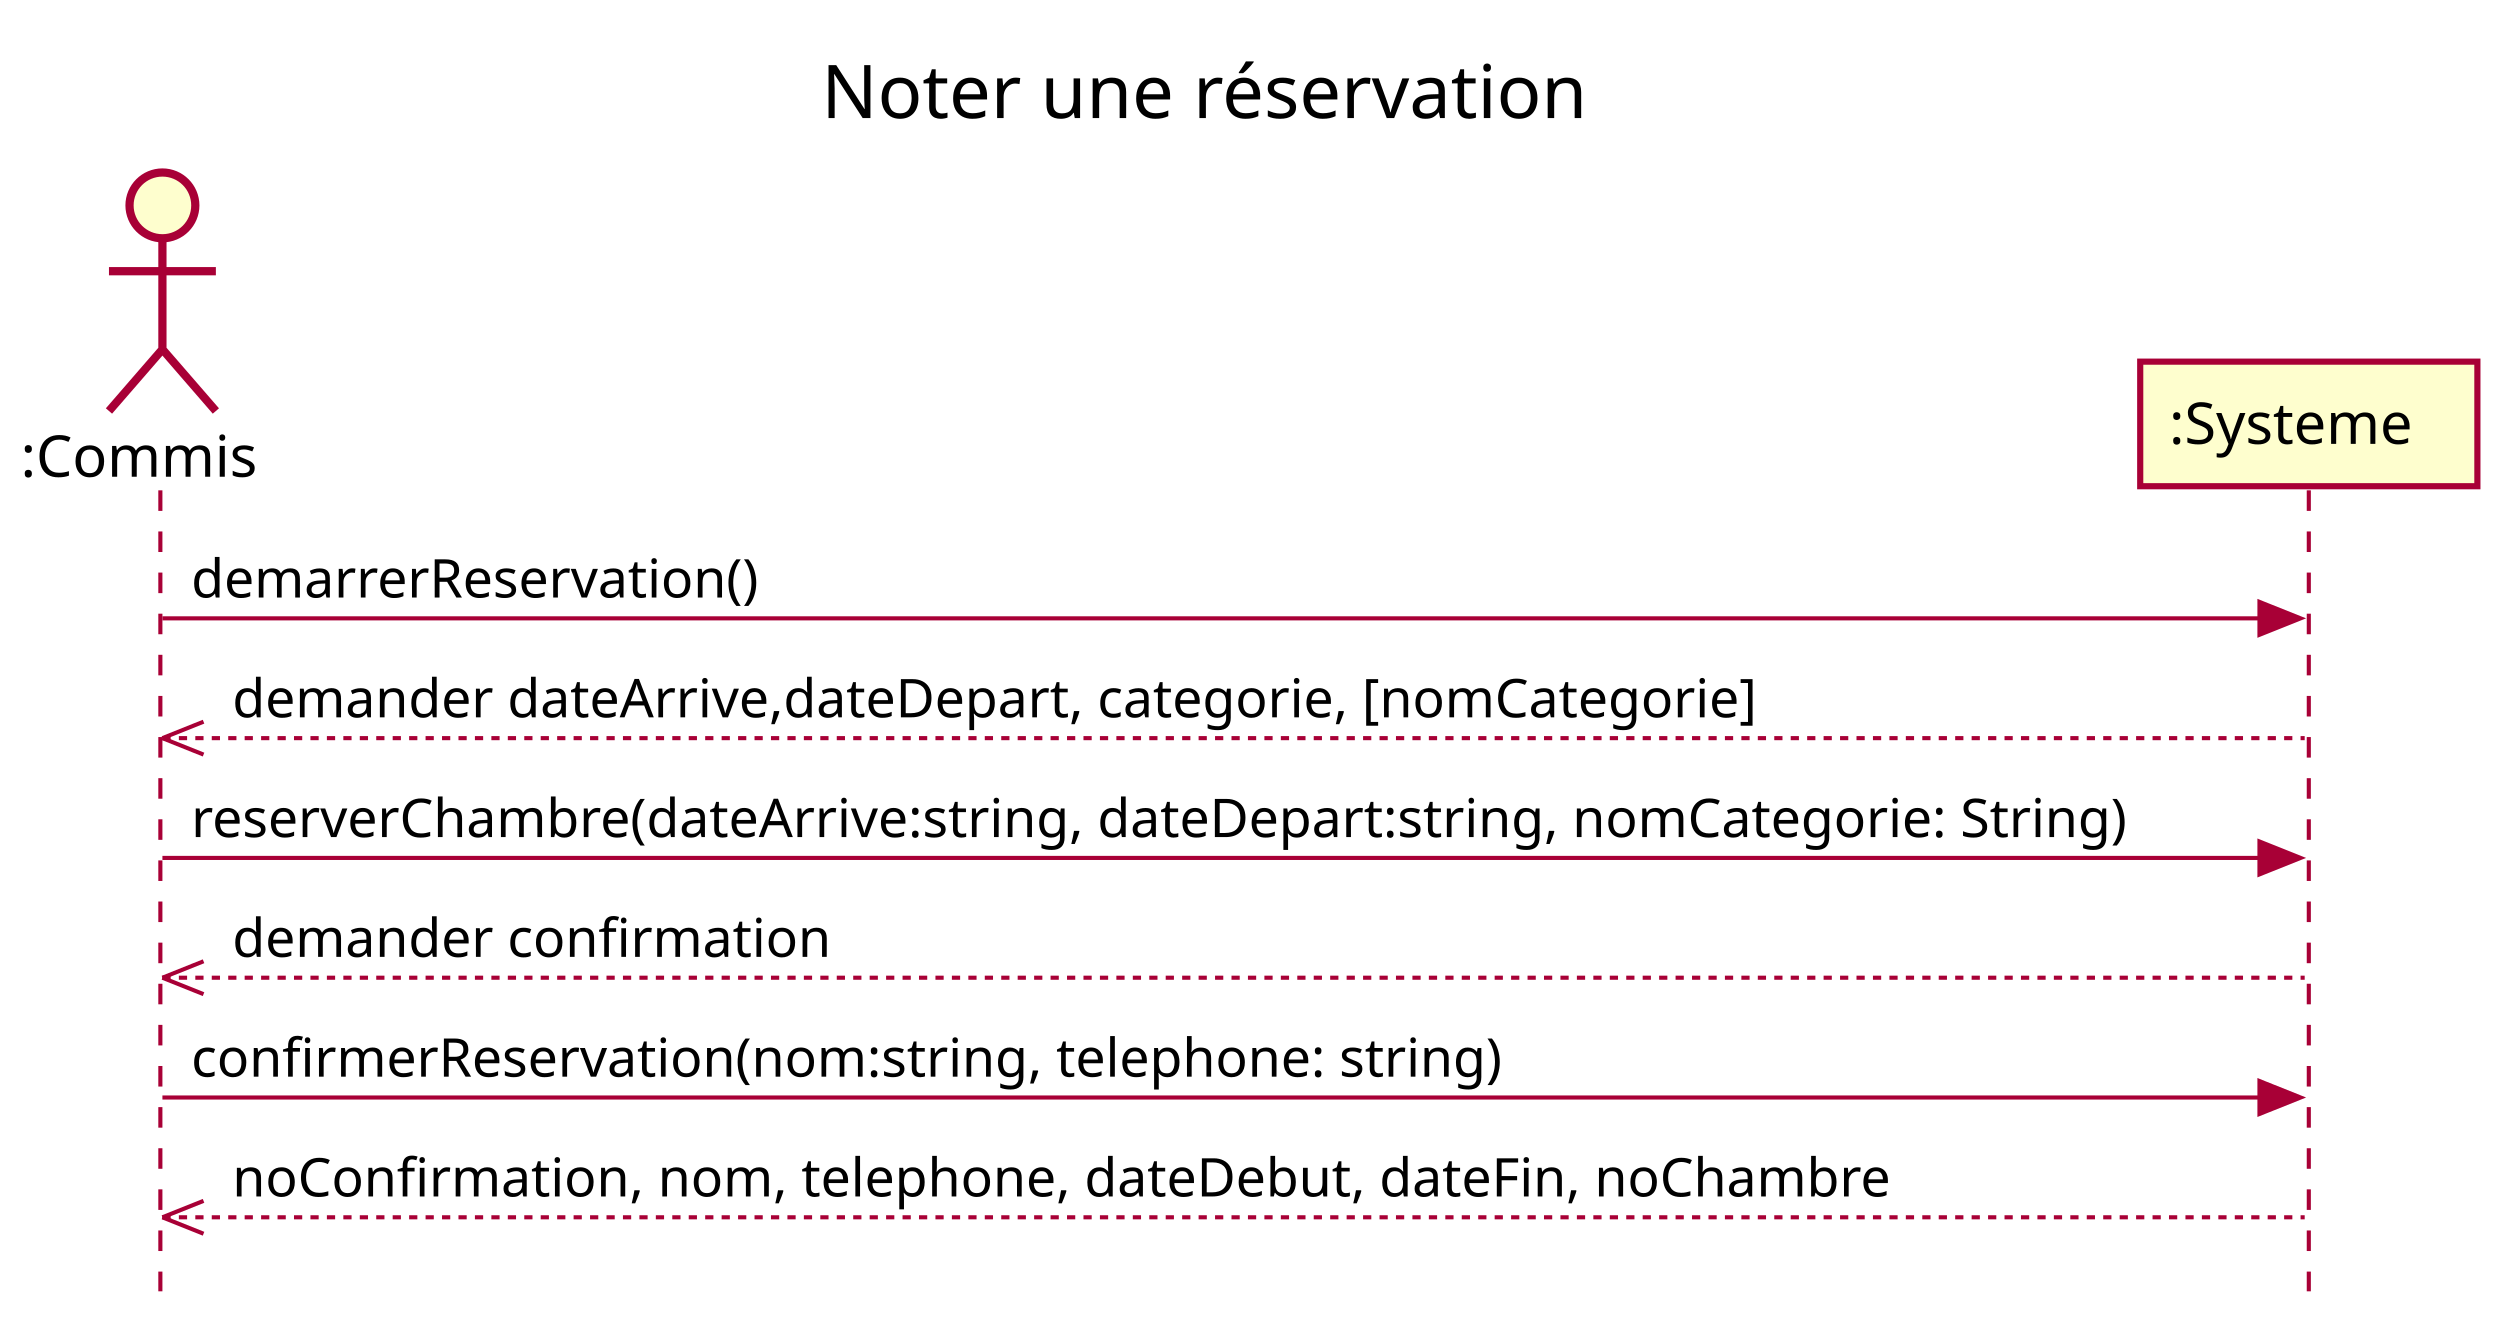
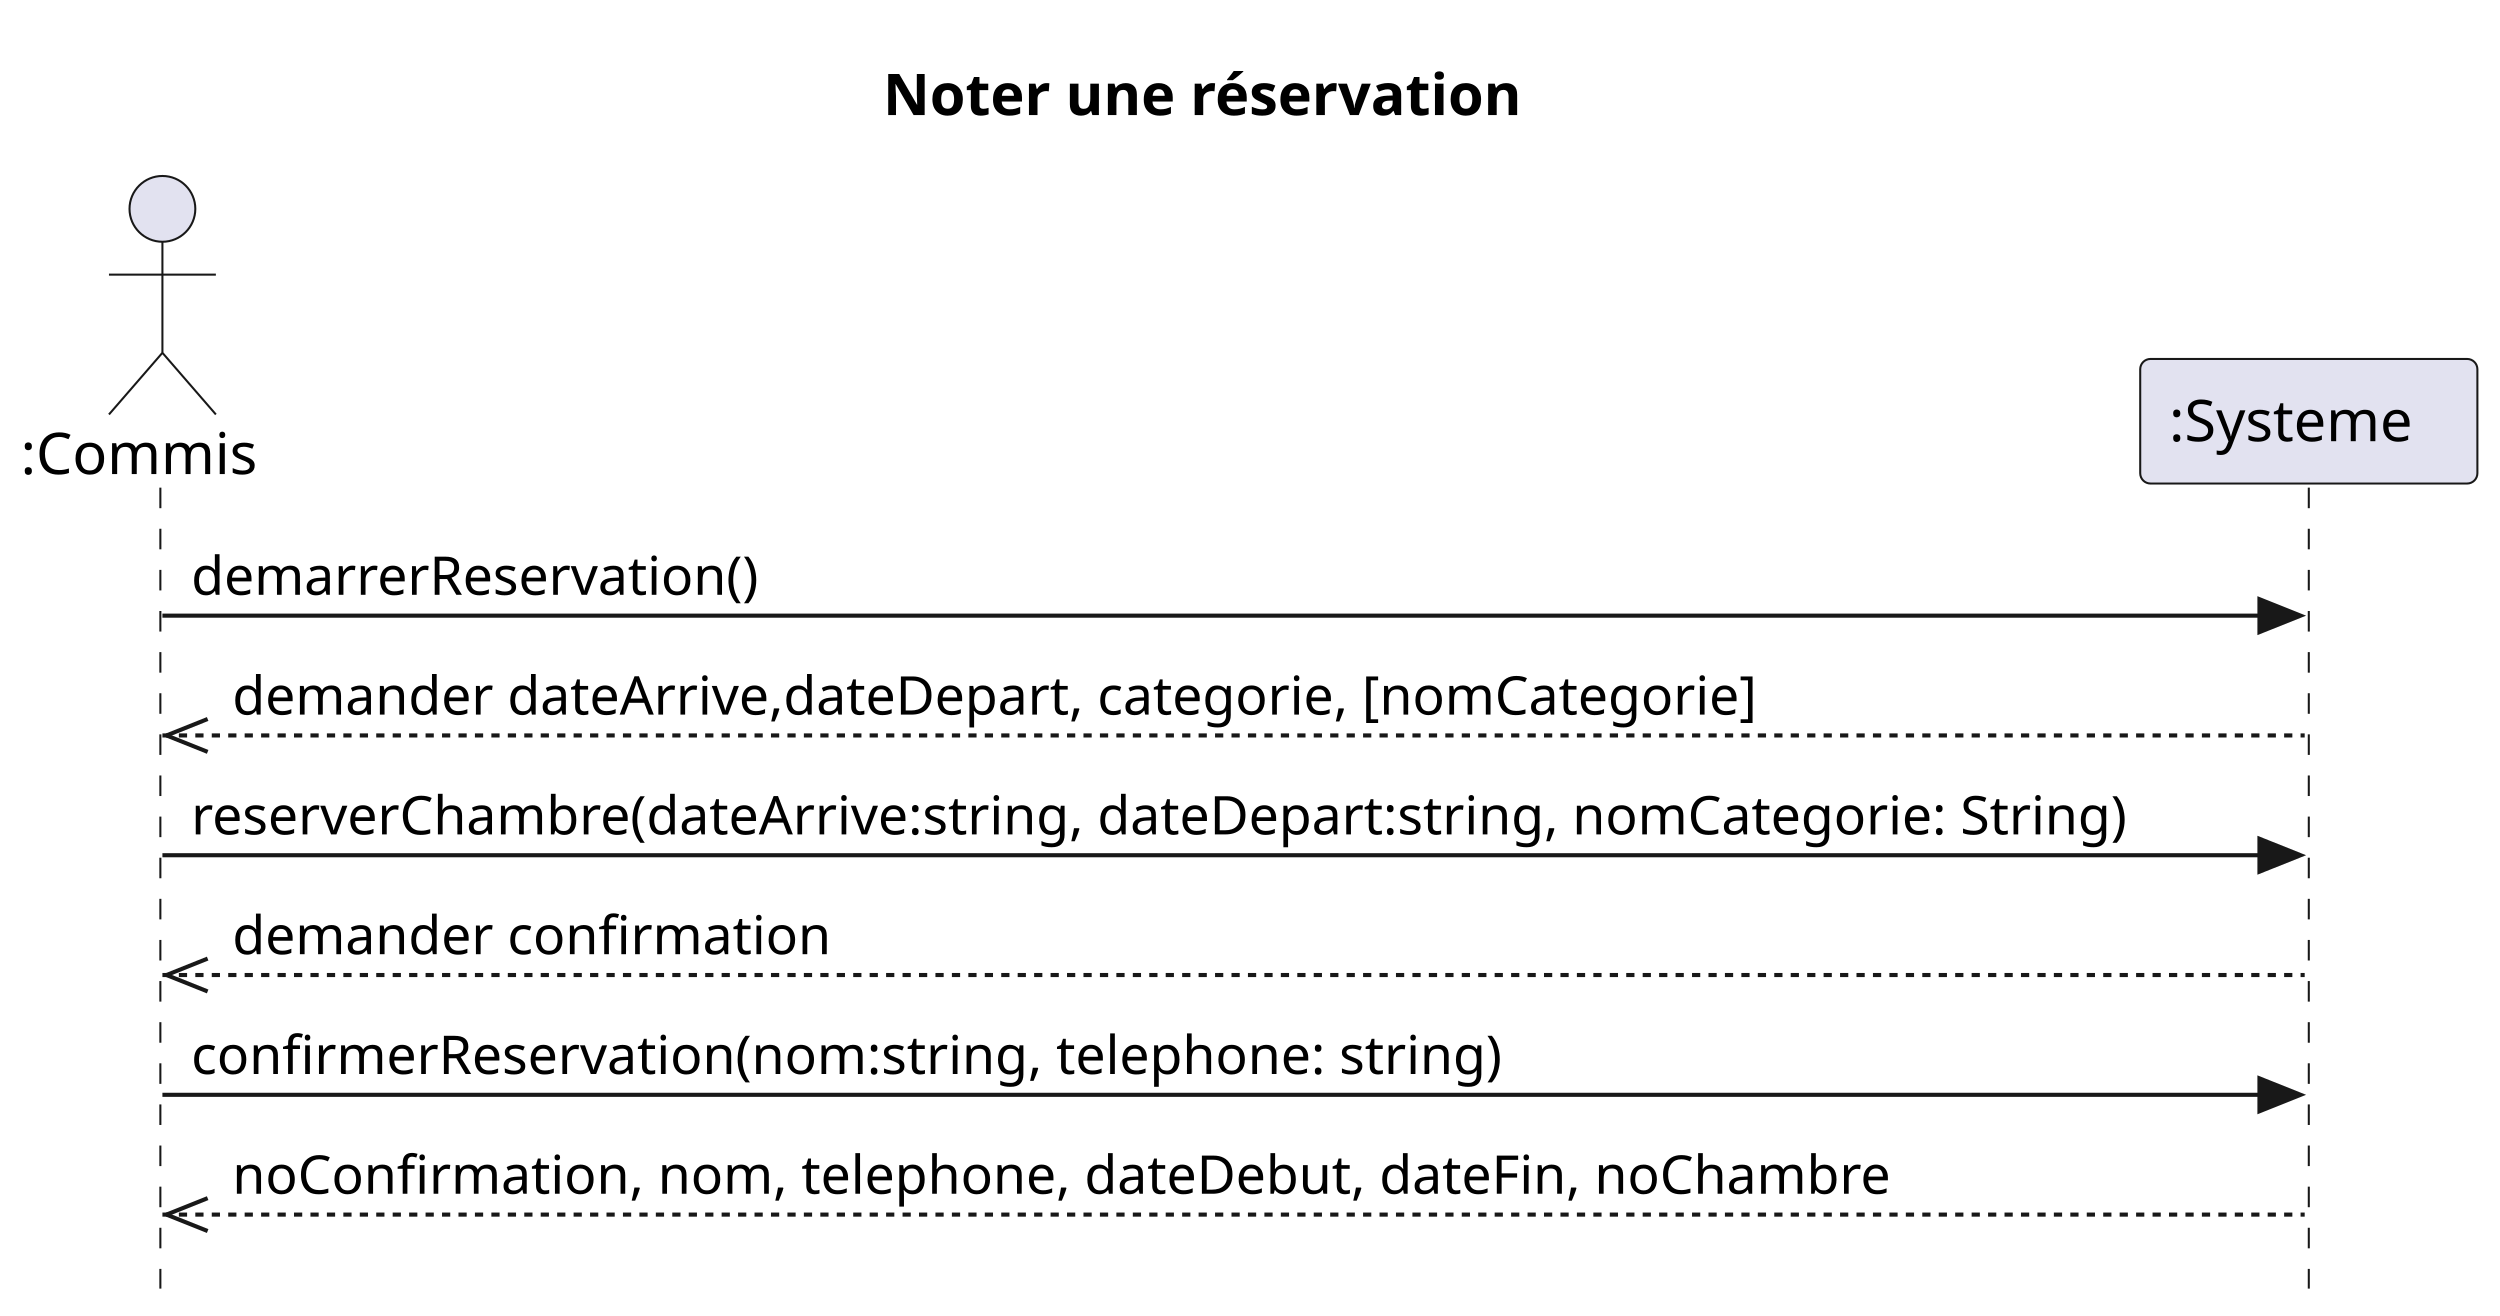
- <svg xmlns="http://www.w3.org/2000/svg" contentScriptType="application/ecmascript" contentStyleType="text/css" height="321px" preserveAspectRatio="none" style="width:608px;height:321px;" version="1.1" viewBox="0 0 608 321" width="608px" zoomAndPan="magnify">
+ <svg xmlns="http://www.w3.org/2000/svg" contentStyleType="text/css" height="320px" preserveAspectRatio="none" style="width:608px;height:320px;background:#FFFFFF;" version="1.1" viewBox="0 0 608 320" width="608px" zoomAndPan="magnify">
  <defs />
  <g>
-     <text fill="#000000" font-family="sans-serif" font-size="18" lengthAdjust="spacing" textLength="208" x="199.75" y="28.708">Noter une réservation</text>
-     <line style="stroke:#A80036;stroke-width:1.0;stroke-dasharray:5.0,5.0;" x1="39" x2="39" y1="119.25" y2="314.047" />
-     <line style="stroke:#A80036;stroke-width:1.0;stroke-dasharray:5.0,5.0;" x1="561.5" x2="561.5" y1="119.25" y2="314.047" />
-     <text fill="#000000" font-family="sans-serif" font-size="14" lengthAdjust="spacing" textLength="63" x="5" y="115.948">:Commis</text>
-     <ellipse cx="39.5" cy="49.953" fill="#FEFECE" rx="8" ry="8" style="stroke:#A80036;stroke-width:2.0;" />
-     <path d="M39.5,57.953 L39.5,84.953 M26.5,65.953 L52.5,65.953 M39.5,84.953 L26.5,99.953 M39.5,84.953 L52.5,99.953 " fill="none" style="stroke:#A80036;stroke-width:2.0;" />
-     <rect fill="#FEFECE" height="30.297" style="stroke:#A80036;stroke-width:1.5;" width="82" x="520.5" y="87.953" />
-     <text fill="#000000" font-family="sans-serif" font-size="14" lengthAdjust="spacing" textLength="68" x="527.5" y="107.948">:Systeme</text>
-     <polygon fill="#A80036" points="549.5,146.383,559.5,150.383,549.5,154.383" style="stroke:#A80036;stroke-width:1.0;" />
-     <line style="stroke:#A80036;stroke-width:1.0;" x1="39.5" x2="555.5" y1="150.383" y2="150.383" />
-     <text fill="#000000" font-family="sans-serif" font-size="13" lengthAdjust="spacing" textLength="147" x="46.5" y="145.317">demarrerReservation()</text>
-     <line style="stroke:#A80036;stroke-width:1.0;" x1="39.5" x2="49.5" y1="179.516" y2="175.516" />
-     <line style="stroke:#A80036;stroke-width:1.0;" x1="39.5" x2="49.5" y1="179.516" y2="183.516" />
-     <line style="stroke:#A80036;stroke-width:1.0;stroke-dasharray:2.0,2.0;" x1="39.5" x2="560.5" y1="179.516" y2="179.516" />
-     <text fill="#000000" font-family="sans-serif" font-size="13" lengthAdjust="spacing" textLength="391" x="56.5" y="174.45">demander dateArrive,dateDepart, categorie, [nomCategorie]</text>
-     <polygon fill="#A80036" points="549.5,204.648,559.5,208.648,549.5,212.648" style="stroke:#A80036;stroke-width:1.0;" />
-     <line style="stroke:#A80036;stroke-width:1.0;" x1="39.5" x2="555.5" y1="208.648" y2="208.648" />
-     <text fill="#000000" font-family="sans-serif" font-size="13" lengthAdjust="spacing" textLength="498" x="46.5" y="203.583">reserverChambre(dateArrive:string, dateDepart:string, nomCategorie: String)</text>
-     <line style="stroke:#A80036;stroke-width:1.0;" x1="39.5" x2="49.5" y1="237.781" y2="233.781" />
-     <line style="stroke:#A80036;stroke-width:1.0;" x1="39.5" x2="49.5" y1="237.781" y2="241.781" />
-     <line style="stroke:#A80036;stroke-width:1.0;stroke-dasharray:2.0,2.0;" x1="39.5" x2="560.5" y1="237.781" y2="237.781" />
-     <text fill="#000000" font-family="sans-serif" font-size="13" lengthAdjust="spacing" textLength="151" x="56.5" y="232.715">demander confirmation</text>
-     <polygon fill="#A80036" points="549.5,262.914,559.5,266.914,549.5,270.914" style="stroke:#A80036;stroke-width:1.0;" />
-     <line style="stroke:#A80036;stroke-width:1.0;" x1="39.5" x2="555.5" y1="266.914" y2="266.914" />
-     <text fill="#000000" font-family="sans-serif" font-size="13" lengthAdjust="spacing" textLength="336" x="46.5" y="261.848">confirmerReservation(nom:string, telephone: string)</text>
-     <line style="stroke:#A80036;stroke-width:1.0;" x1="39.5" x2="49.5" y1="296.047" y2="292.047" />
-     <line style="stroke:#A80036;stroke-width:1.0;" x1="39.5" x2="49.5" y1="296.047" y2="300.047" />
-     <line style="stroke:#A80036;stroke-width:1.0;stroke-dasharray:2.0,2.0;" x1="39.5" x2="560.5" y1="296.047" y2="296.047" />
-     <text fill="#000000" font-family="sans-serif" font-size="13" lengthAdjust="spacing" textLength="422" x="56.5" y="290.981">noConfirmation, nom, telephone, dateDebut, dateFin, noChambre</text>
+     <text fill="#000000" font-family="sans-serif" font-size="14" font-weight="bold" lengthAdjust="spacing" textLength="177" x="214.75" y="27.995">Noter une réservation</text>
+     <line style="stroke:#181818;stroke-width:0.5;stroke-dasharray:5.0,5.0;" x1="39" x2="39" y1="118.594" y2="313.391" />
+     <line style="stroke:#181818;stroke-width:0.5;stroke-dasharray:5.0,5.0;" x1="561.5" x2="561.5" y1="118.594" y2="313.391" />
+     <text fill="#000000" font-family="sans-serif" font-size="14" lengthAdjust="spacing" textLength="63" x="5" y="115.292">:Commis</text>
+     <ellipse cx="39.5" cy="50.797" fill="#E2E2F0" rx="8" ry="8" style="stroke:#181818;stroke-width:0.5;" />
+     <path d="M39.5,58.797 L39.5,85.797 M26.5,66.797 L52.5,66.797 M39.5,85.797 L26.5,100.797 M39.5,85.797 L52.5,100.797 " fill="none" style="stroke:#181818;stroke-width:0.5;" />
+     <rect fill="#E2E2F0" height="30.297" rx="2.5" ry="2.5" style="stroke:#181818;stroke-width:0.5;" width="82" x="520.5" y="87.297" />
+     <text fill="#000000" font-family="sans-serif" font-size="14" lengthAdjust="spacing" textLength="68" x="527.5" y="107.292">:Systeme</text>
+     <polygon fill="#181818" points="549.5,145.727,559.5,149.727,549.5,153.727" style="stroke:#181818;stroke-width:1.0;" />
+     <line style="stroke:#181818;stroke-width:1.0;" x1="39.5" x2="555.5" y1="149.727" y2="149.727" />
+     <text fill="#000000" font-family="sans-serif" font-size="13" lengthAdjust="spacing" textLength="147" x="46.5" y="144.661">demarrerReservation()</text>
+     <line style="stroke:#181818;stroke-width:1.0;" x1="40.5" x2="50.5" y1="178.859" y2="174.859" />
+     <line style="stroke:#181818;stroke-width:1.0;" x1="40.5" x2="50.5" y1="178.859" y2="182.859" />
+     <line style="stroke:#181818;stroke-width:1.0;stroke-dasharray:2.0,2.0;" x1="39.5" x2="560.5" y1="178.859" y2="178.859" />
+     <text fill="#000000" font-family="sans-serif" font-size="13" lengthAdjust="spacing" textLength="391" x="56.5" y="173.793">demander dateArrive,dateDepart, categorie, [nomCategorie]</text>
+     <polygon fill="#181818" points="549.5,203.992,559.5,207.992,549.5,211.992" style="stroke:#181818;stroke-width:1.0;" />
+     <line style="stroke:#181818;stroke-width:1.0;" x1="39.5" x2="555.5" y1="207.992" y2="207.992" />
+     <text fill="#000000" font-family="sans-serif" font-size="13" lengthAdjust="spacing" textLength="498" x="46.5" y="202.926">reserverChambre(dateArrive:string, dateDepart:string, nomCategorie: String)</text>
+     <line style="stroke:#181818;stroke-width:1.0;" x1="40.5" x2="50.5" y1="237.125" y2="233.125" />
+     <line style="stroke:#181818;stroke-width:1.0;" x1="40.5" x2="50.5" y1="237.125" y2="241.125" />
+     <line style="stroke:#181818;stroke-width:1.0;stroke-dasharray:2.0,2.0;" x1="39.5" x2="560.5" y1="237.125" y2="237.125" />
+     <text fill="#000000" font-family="sans-serif" font-size="13" lengthAdjust="spacing" textLength="151" x="56.5" y="232.059">demander confirmation</text>
+     <polygon fill="#181818" points="549.5,262.258,559.5,266.258,549.5,270.258" style="stroke:#181818;stroke-width:1.0;" />
+     <line style="stroke:#181818;stroke-width:1.0;" x1="39.5" x2="555.5" y1="266.258" y2="266.258" />
+     <text fill="#000000" font-family="sans-serif" font-size="13" lengthAdjust="spacing" textLength="336" x="46.5" y="261.192">confirmerReservation(nom:string, telephone: string)</text>
+     <line style="stroke:#181818;stroke-width:1.0;" x1="40.5" x2="50.5" y1="295.391" y2="291.391" />
+     <line style="stroke:#181818;stroke-width:1.0;" x1="40.5" x2="50.5" y1="295.391" y2="299.391" />
+     <line style="stroke:#181818;stroke-width:1.0;stroke-dasharray:2.0,2.0;" x1="39.5" x2="560.5" y1="295.391" y2="295.391" />
+     <text fill="#000000" font-family="sans-serif" font-size="13" lengthAdjust="spacing" textLength="422" x="56.5" y="290.325">noConfirmation, nom, telephone, dateDebut, dateFin, noChambre</text>
  </g>
</svg>
